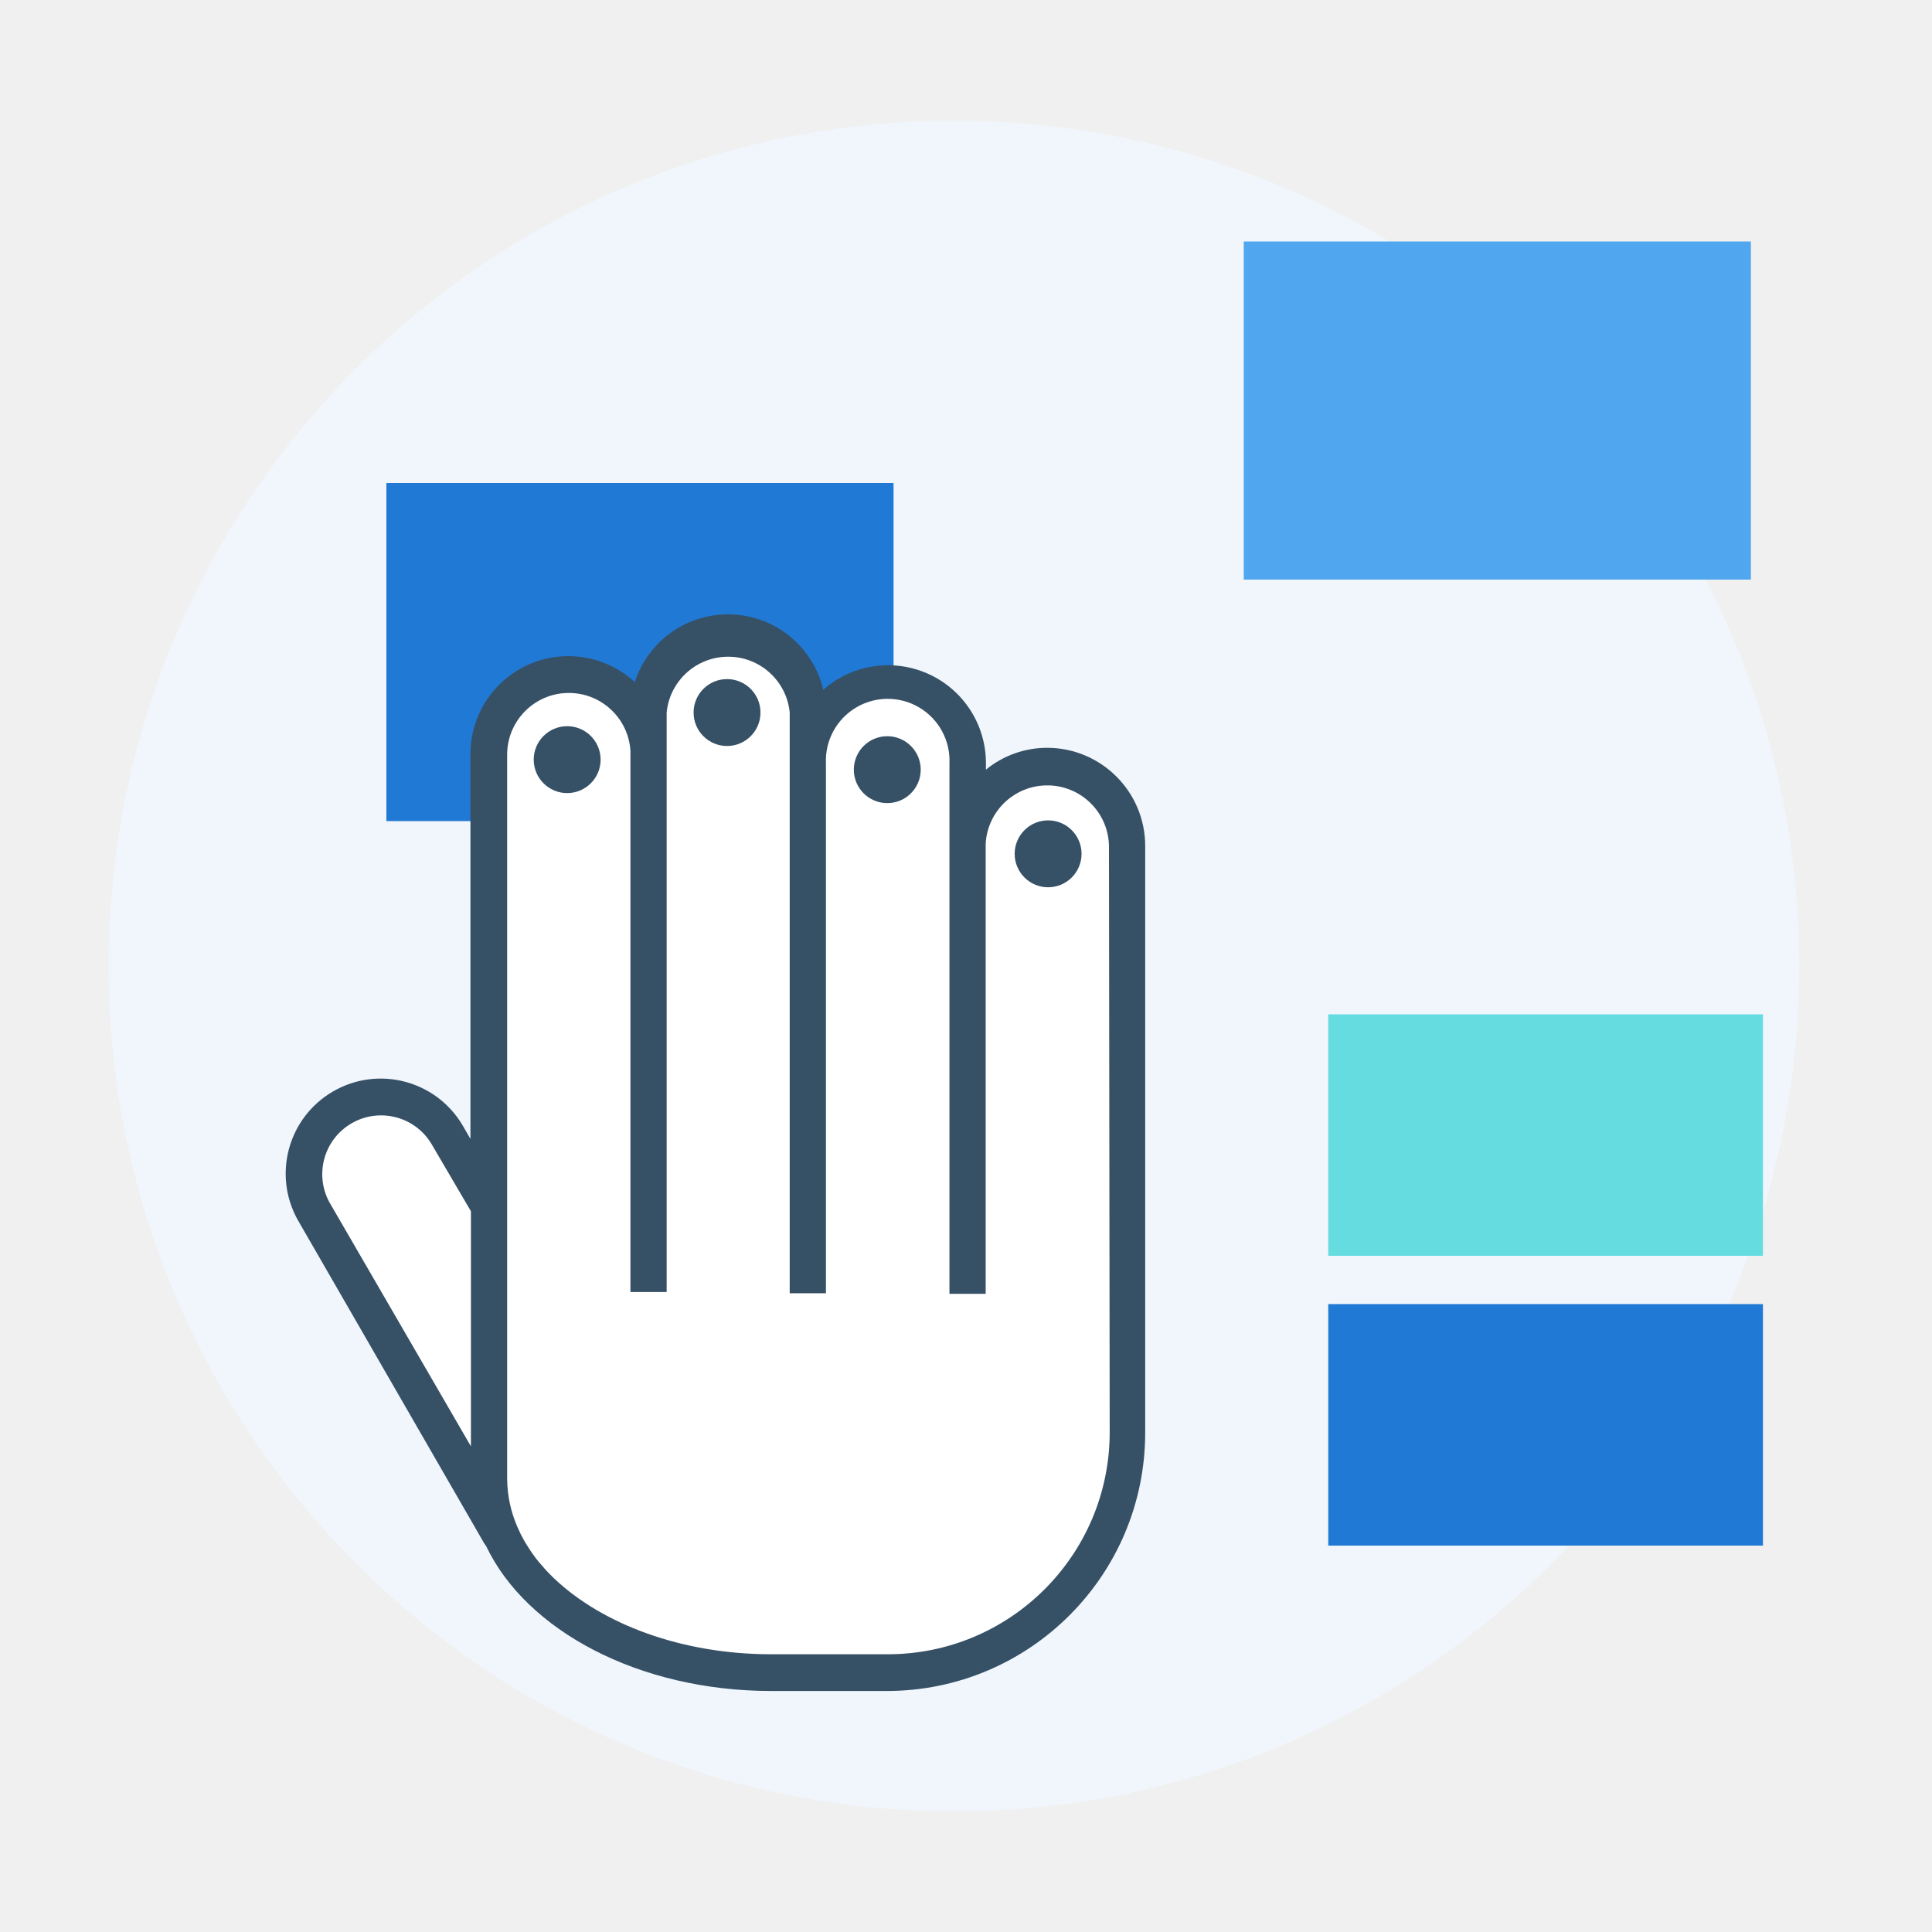
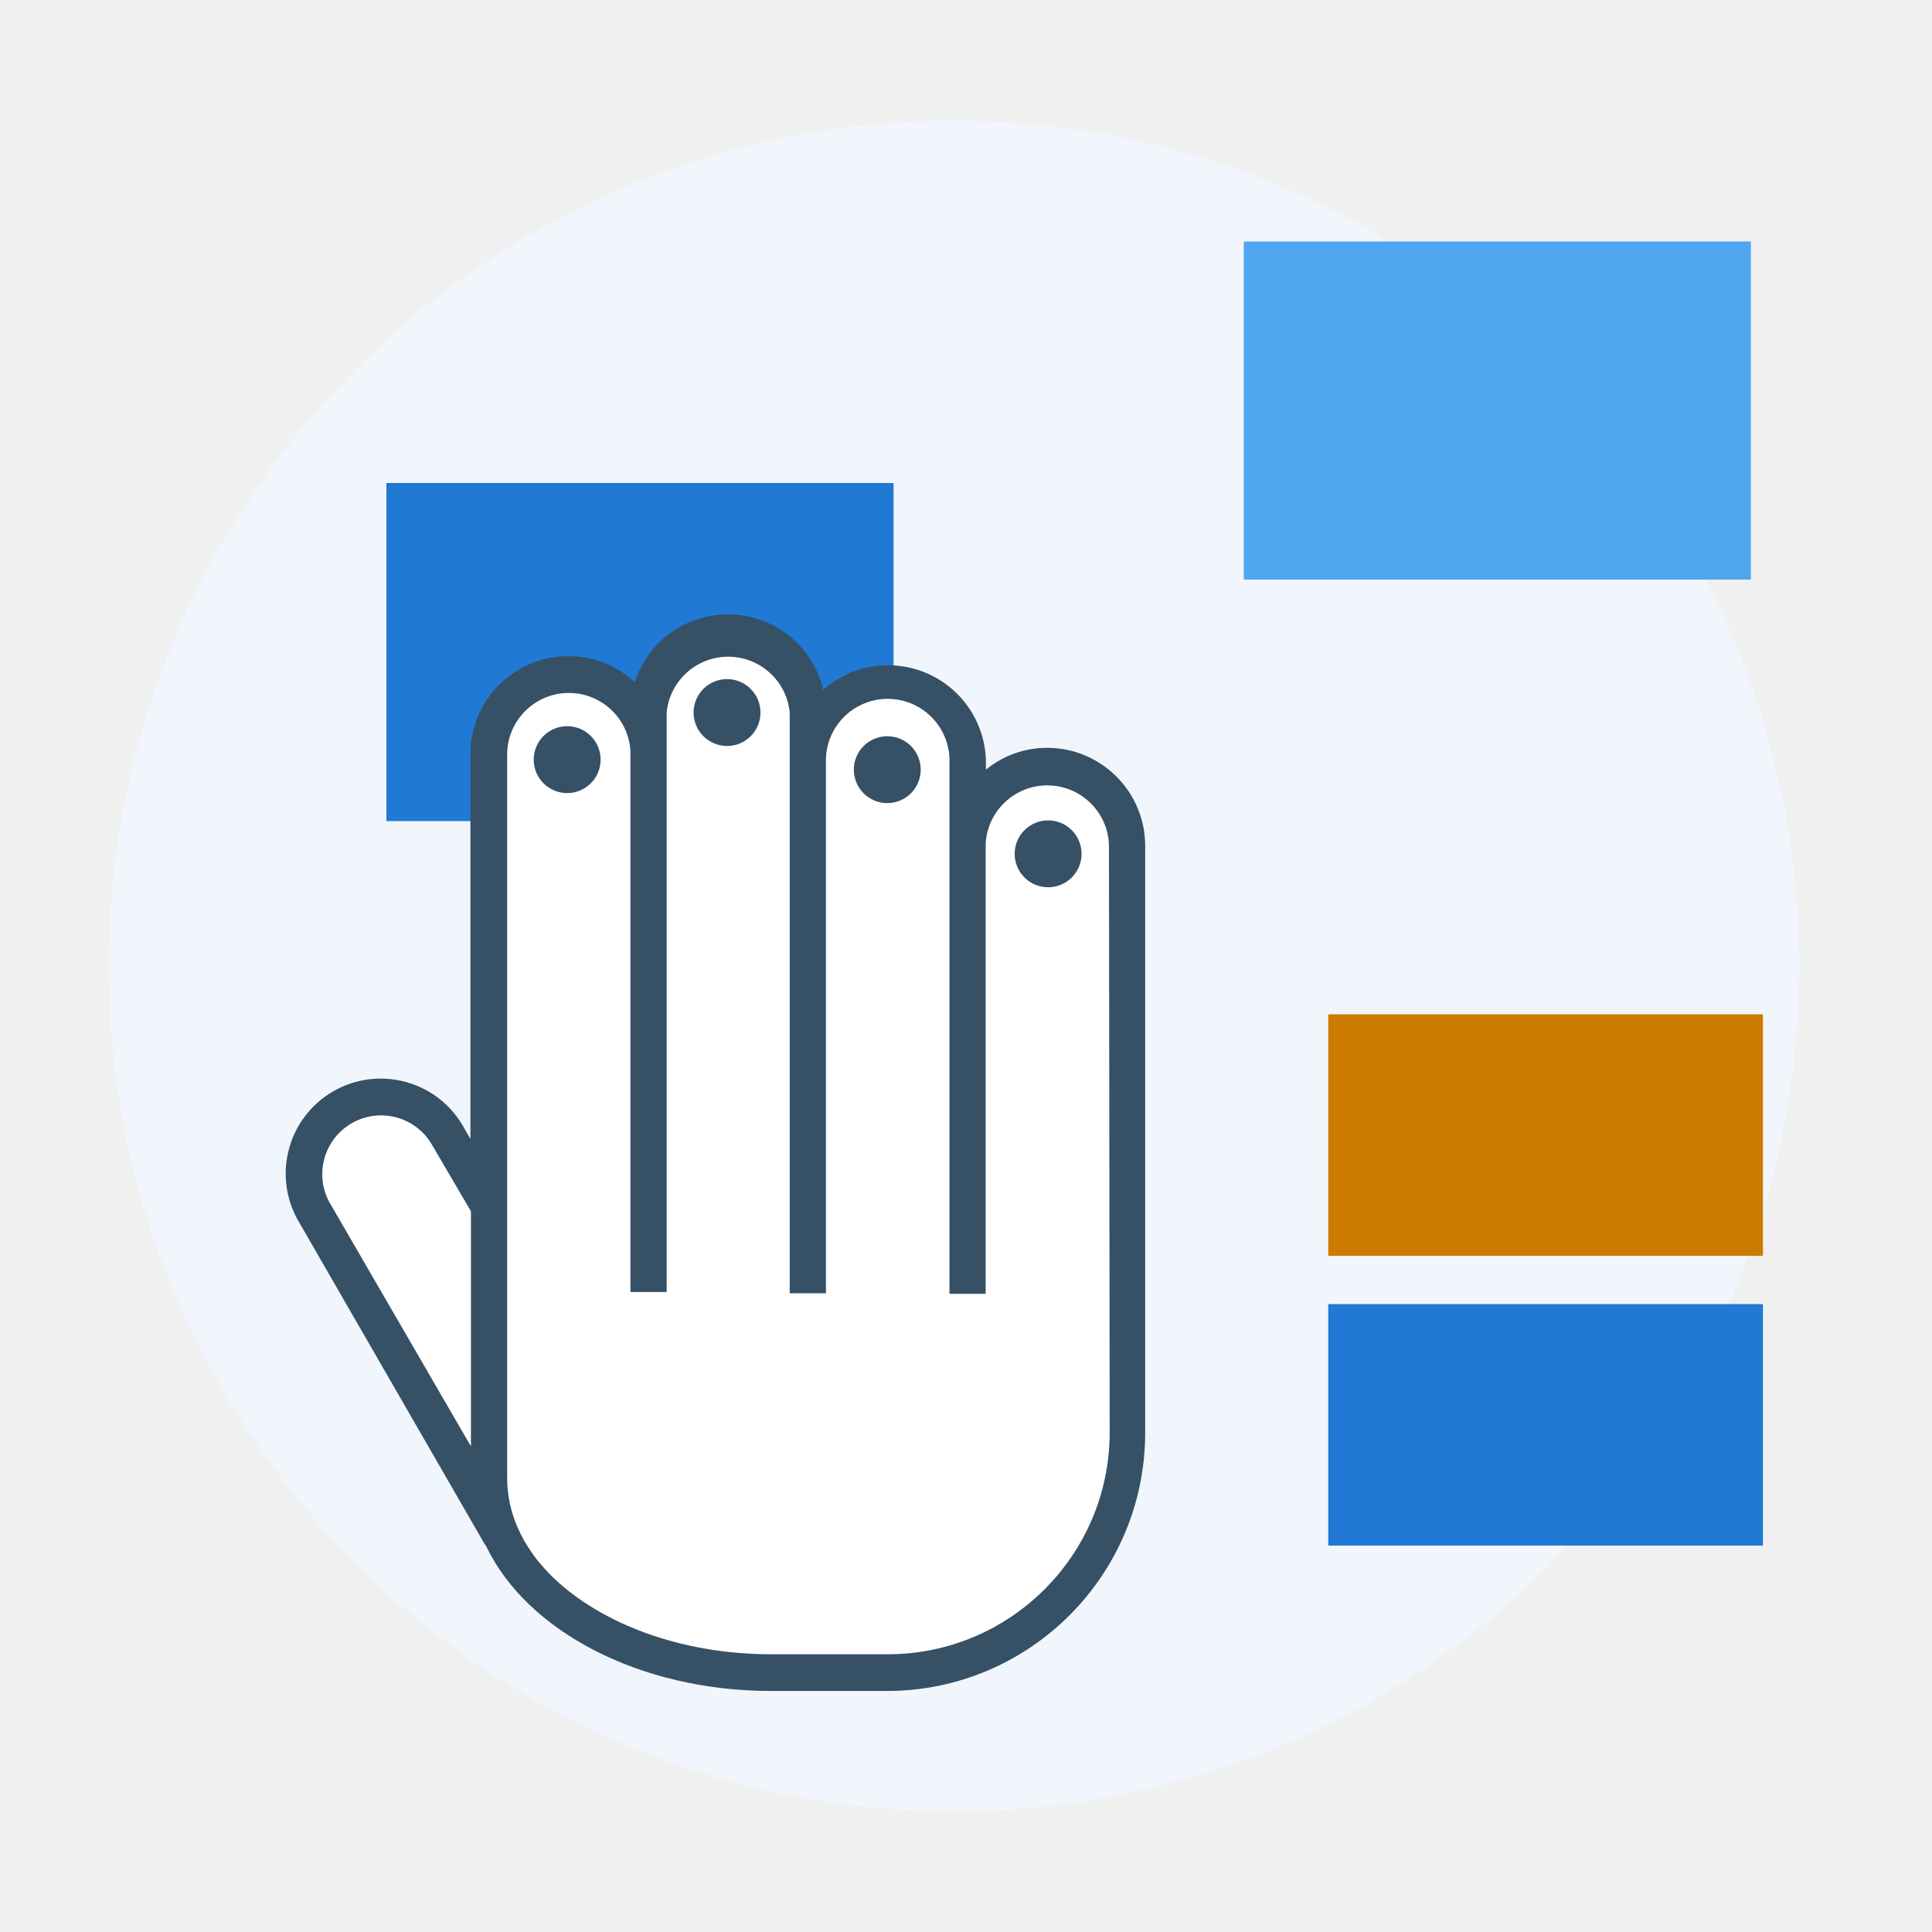
<svg xmlns="http://www.w3.org/2000/svg" viewBox="0 0 160 160">
  <defs>
-     <style>.cls-1{fill:none;}.cls-2{fill:#f0f6fc;}.cls-3{fill:#2079d4;}.cls-4{fill:#65dde0;}.cls-5{fill:#50a7ef;}.cls-6{fill:#fff;}.cls-7{fill:#365066;}</style>
+     <style>.cls-1{fill:none;}.cls-2{fill:#f0f6fc;}.cls-3{fill:#2079d4;}.cls-4{fill:#CC7A00;}.cls-5{fill:#50a7ef;}.cls-6{fill:#fff;}.cls-7{fill:#365066;}</style>
  </defs>
  <g id="archi_organizza">
    <rect class="cls-1" width="160" height="160" />
    <path class="cls-2" d="M79,150A70,70,0,1,0,9,80,70,70,0,0,0,79,150Z" />
    <rect class="cls-3" x="32" y="40" width="42" height="28" />
    <polygon class="cls-4" points="146 104 110 104 110 94.33 110 84 146 84 146 104" />
    <polygon class="cls-5" points="145 48 103 48 103 34.47 103 20 145 20 145 48" />
    <polygon class="cls-3" points="146 128 110 128 110 118.33 110 108 146 108 146 128" />
    <path class="cls-6" d="M93.36,70.05a6.61,6.61,0,0,0-13.21-.49V63.22a6.62,6.62,0,1,0-13.23,0l0-4.23a6.62,6.62,0,0,0-13.23,0v3a6.61,6.61,0,0,0-13.21.49v37.63L37,94.16A6.36,6.36,0,0,0,25.38,95.7a6.32,6.32,0,0,0,.63,4.83l15.35,26.59a4.67,4.67,0,0,0,.41.58C45,134,53.66,138.52,63.89,138.52h9.6a19.87,19.87,0,0,0,19.87-19.87Z" />
    <circle class="cls-7" cx="60.21" cy="59.01" r="2.77" />
    <circle class="cls-7" cx="73.48" cy="63.74" r="2.77" />
    <path class="cls-7" d="M86.74,61.93a8,8,0,0,0-5.09,1.81v-.52a8.1,8.1,0,0,0-13.47-6.09,8.11,8.11,0,0,0-15.61-.64,8.11,8.11,0,0,0-13.61,6V94.32l-.66-1.14a7.87,7.87,0,0,0-13.63,7.87L40,127.64a3.42,3.42,0,0,0,.26.4c3.33,7,12.66,12,23.61,12h9.6a21.4,21.4,0,0,0,21.37-21.37V70.05A8.13,8.13,0,0,0,86.74,61.93ZM39,119.78,27.27,99.55a4.87,4.87,0,0,1,8.43-4.87L39,100.31Zm52.9-1.13A18.39,18.39,0,0,1,73.49,137h-9.6c-7.44,0-14-2.49-18-6.28l-.18-.18c-.2-.19-.39-.39-.57-.59s-.36-.41-.53-.61-.33-.42-.48-.63l0,0c-.14-.2-.28-.4-.4-.6l-.31-.5a12.29,12.29,0,0,1-.57-1.15,10.15,10.15,0,0,1-.85-4V62.46a5.11,5.11,0,0,1,10.21-.28V107h3v-.1h0V62.46c0-.19,0-.37,0-.56V59A5.12,5.12,0,0,1,65.4,59v48h0v.1h3V63.22a5.12,5.12,0,1,1,10.23,0v6.43c0,.13,0,.26,0,.4v37.1h3v-.1h0V69.85a5.11,5.11,0,0,1,10.21.2Z" />
    <circle class="cls-7" cx="86.8" cy="70.71" r="2.77" />
    <circle class="cls-7" cx="46.97" cy="62.91" r="2.77" />
  </g>
</svg>
